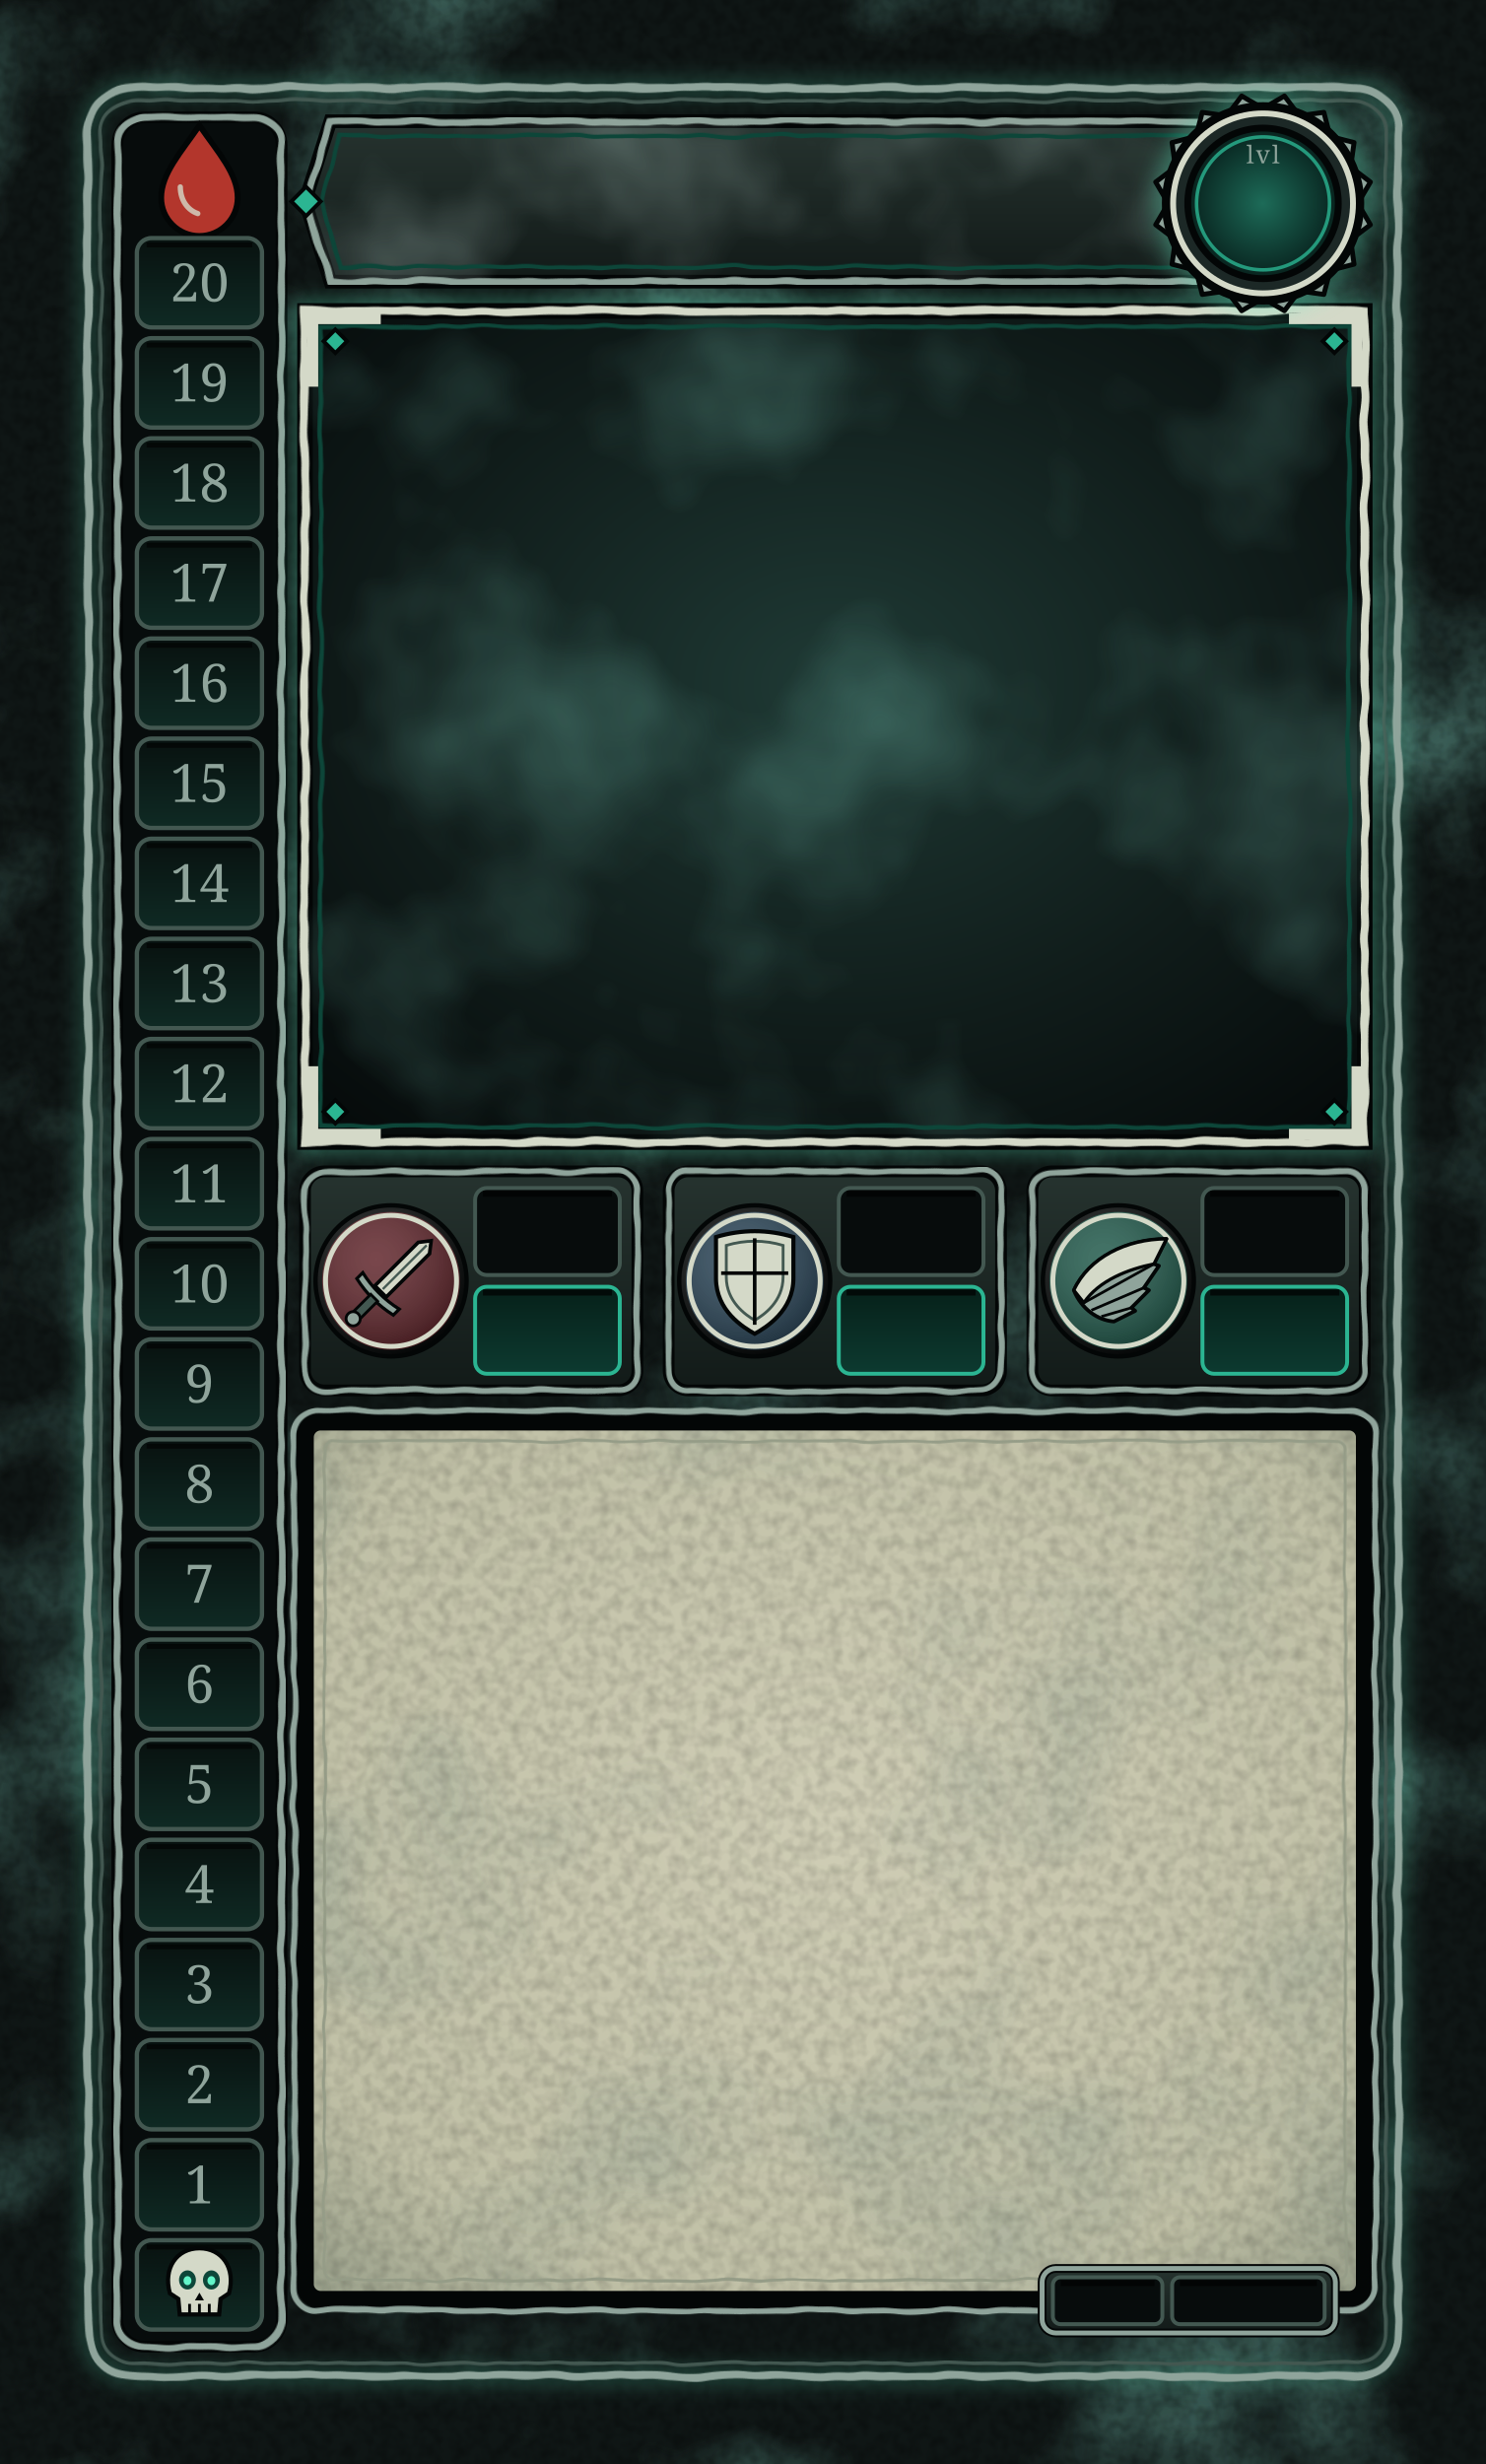
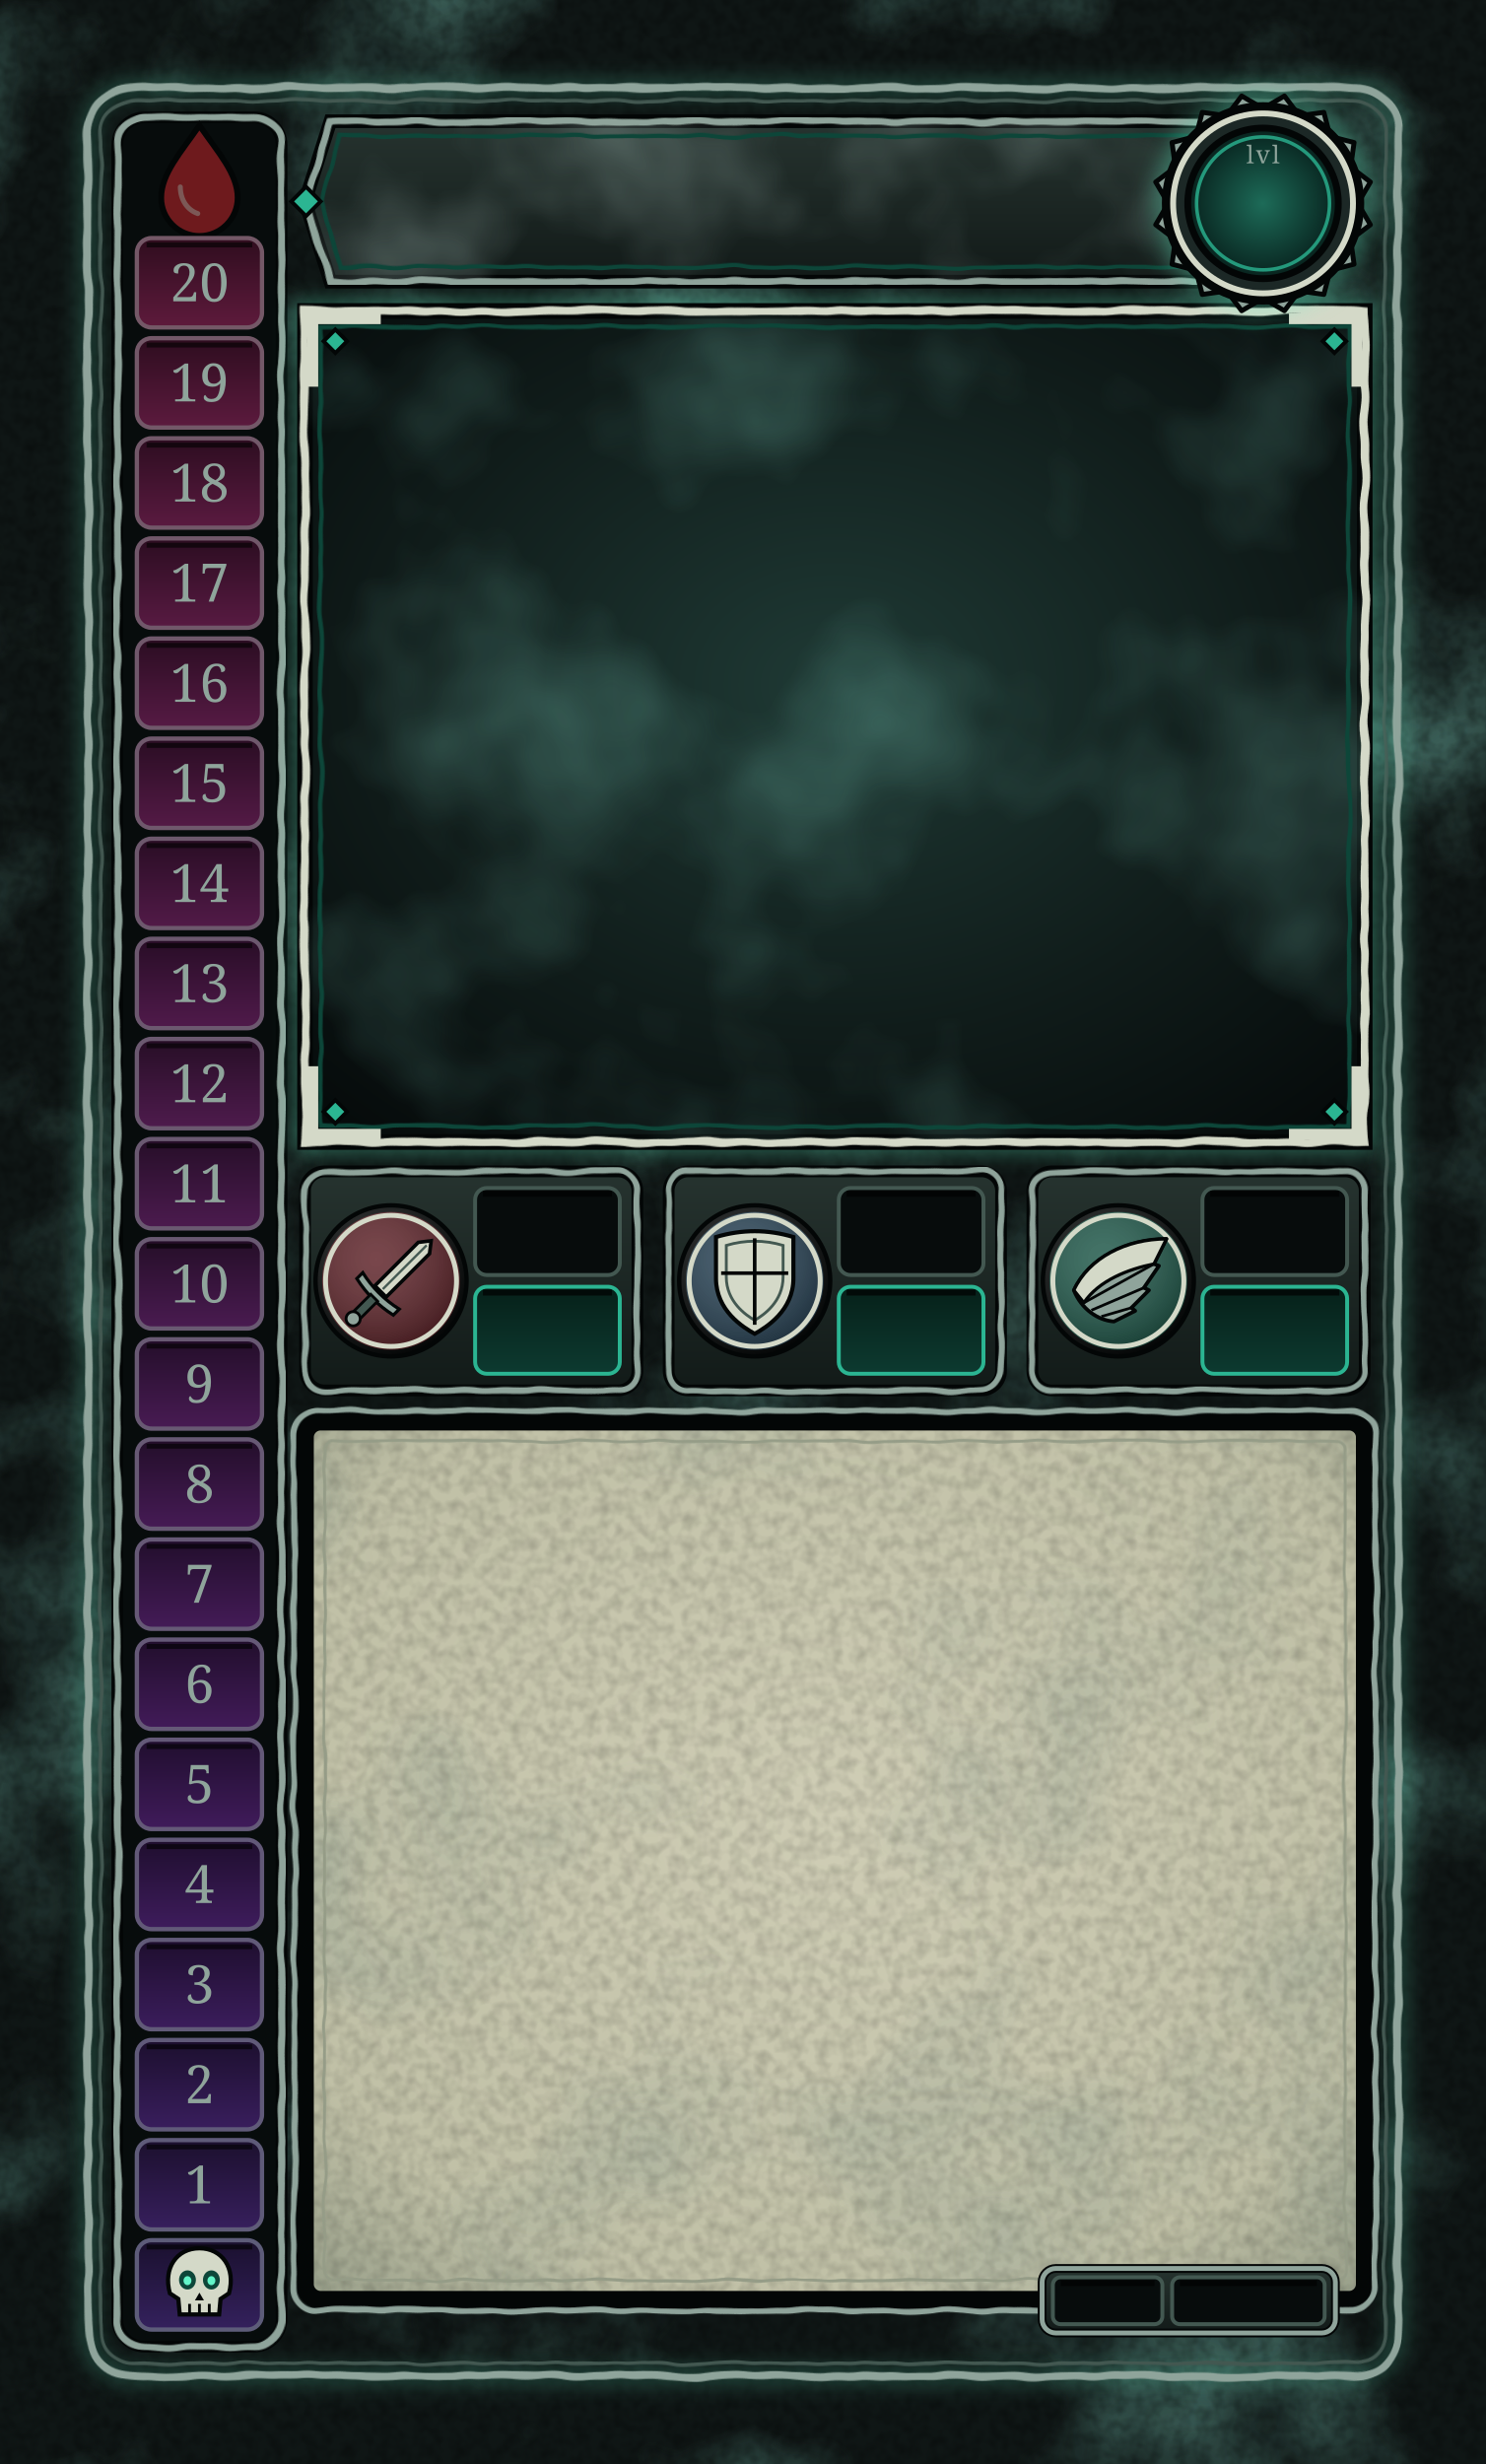
<svg xmlns="http://www.w3.org/2000/svg" width="76mm" height="126mm" viewBox="0 0 76 126">
  <defs>
    <filter id="wobble" x="-2%" y="-2%" width="104%" height="104%">
      <feTurbulence type="fractalNoise" baseFrequency="0.45" numOctaves="2" seed="7" result="n" />
      <feDisplacementMap in="SourceGraphic" in2="n" scale="0.32" xChannelSelector="R" yChannelSelector="G" />
    </filter>
    <filter id="glow" x="-10%" y="-10%" width="120%" height="120%">
      <feGaussianBlur stdDeviation="0.55" />
    </filter>
    <filter id="mist" x="0" y="0" width="100%" height="100%">
      <feTurbulence type="fractalNoise" baseFrequency="0.07" numOctaves="4" seed="11" result="n" />
      <feColorMatrix in="n" type="matrix" values="0 0 0 0 0.25  0 0 0 0 0.75  0 0 0 0 0.62  0 0 0 2.4 -1.2" />
      <feComposite in2="SourceGraphic" operator="in" />
    </filter>
    <filter id="grime" x="0" y="0" width="100%" height="100%">
      <feTurbulence type="fractalNoise" baseFrequency="0.09" numOctaves="4" seed="5" result="n" />
      <feColorMatrix in="n" type="matrix" values="0 0 0 0 0.4  0 0 0 0 0.55  0 0 0 0 0.52  0 0 0 2.2 -1.05" />
      <feComposite in2="SourceGraphic" operator="in" />
    </filter>
    <filter id="grain" x="0" y="0" width="100%" height="100%">
      <feTurbulence type="fractalNoise" baseFrequency="1.6" numOctaves="2" seed="3" result="n" />
      <feColorMatrix in="n" type="matrix" values="0 0 0 0 0  0 0 0 0 0  0 0 0 0 0  0 0 0 -1.6 1.05" />
      <feComposite in2="SourceGraphic" operator="in" />
    </filter>
    <filter id="stain" x="0" y="0" width="100%" height="100%">
      <feTurbulence type="fractalNoise" baseFrequency="0.07" numOctaves="3" seed="21" result="n" />
      <feColorMatrix in="n" type="matrix" values="0 0 0 0 0.22  0 0 0 0 0.3  0 0 0 0 0.25  0 0 0 2.6 -1.35" />
      <feComposite in2="SourceGraphic" operator="in" />
    </filter>
    <radialGradient id="artGrad" cx="50%" cy="45%" r="70%">
      <stop offset="0" stop-color="#1f3a35" />
      <stop offset="0.6" stop-color="#101c1a" />
      <stop offset="1" stop-color="#060b0b" />
    </radialGradient>
    <radialGradient id="parchGrad" cx="50%" cy="45%" r="75%">
      <stop offset="0" stop-color="#cfcdb5" />
      <stop offset="0.75" stop-color="#c0c0a6" />
      <stop offset="1" stop-color="#959c87" />
    </radialGradient>
    <linearGradient id="plateGrad" x1="0" y1="0" x2="0" y2="1">
      <stop offset="0" stop-color="#26332f" />
      <stop offset="1" stop-color="#121a18" />
    </linearGradient>
    <linearGradient id="cellGrad" x1="0" y1="0" x2="0" y2="1">
      <stop offset="0" stop-color="#08110f" />
      <stop offset="1" stop-color="#0f2a24" />
    </linearGradient>
    <linearGradient id="modGrad" x1="0" y1="0" x2="0" y2="1">
      <stop offset="0" stop-color="#062019" />
      <stop offset="1" stop-color="#0d3a30" />
+     </linearGradient>
+     <linearGradient id="hp0" x1="0" y1="0" x2="0" y2="1">
+       <stop offset="0" stop-color="#1a102e" />
+       <stop offset="1" stop-color="#34215d" />
+     </linearGradient>
+     <linearGradient id="hp1" x1="0" y1="0" x2="0" y2="1">
+       <stop offset="0" stop-color="#1c102e" />
+       <stop offset="1" stop-color="#371f5d" />
+     </linearGradient>
+     <linearGradient id="hp2" x1="0" y1="0" x2="0" y2="1">
+       <stop offset="0" stop-color="#1c0f2e" />
+       <stop offset="1" stop-color="#391e5d" />
+     </linearGradient>
+     <linearGradient id="hp3" x1="0" y1="0" x2="0" y2="1">
+       <stop offset="0" stop-color="#1e0e2e" />
+       <stop offset="1" stop-color="#3b1d5c" />
+     </linearGradient>
+     <linearGradient id="hp4" x1="0" y1="0" x2="0" y2="1">
+       <stop offset="0" stop-color="#1f0e2e" />
+       <stop offset="1" stop-color="#3e1c5c" />
+     </linearGradient>
+     <linearGradient id="hp5" x1="0" y1="0" x2="0" y2="1">
+       <stop offset="0" stop-color="#200e2e" />
+       <stop offset="1" stop-color="#401b5b" />
+     </linearGradient>
+     <linearGradient id="hp6" x1="0" y1="0" x2="0" y2="1">
+       <stop offset="0" stop-color="#210e2c" />
+       <stop offset="1" stop-color="#421b59" />
+     </linearGradient>
+     <linearGradient id="hp7" x1="0" y1="0" x2="0" y2="1">
+       <stop offset="0" stop-color="#220e2c" />
+       <stop offset="1" stop-color="#441b57" />
+     </linearGradient>
+     <linearGradient id="hp8" x1="0" y1="0" x2="0" y2="1">
+       <stop offset="0" stop-color="#230e2a" />
+       <stop offset="1" stop-color="#461b55" />
+     </linearGradient>
+     <linearGradient id="hp9" x1="0" y1="0" x2="0" y2="1">
+       <stop offset="0" stop-color="#240e2a" />
+       <stop offset="1" stop-color="#481b53" />
+     </linearGradient>
+     <linearGradient id="hp10" x1="0" y1="0" x2="0" y2="1">
+       <stop offset="0" stop-color="#250e28" />
+       <stop offset="1" stop-color="#4a1b51" />
+     </linearGradient>
+     <linearGradient id="hp11" x1="0" y1="0" x2="0" y2="1">
+       <stop offset="0" stop-color="#260e28" />
+       <stop offset="1" stop-color="#4c1b4f" />
+     </linearGradient>
+     <linearGradient id="hp12" x1="0" y1="0" x2="0" y2="1">
+       <stop offset="0" stop-color="#270e26" />
+       <stop offset="1" stop-color="#4e1b4d" />
+     </linearGradient>
+     <linearGradient id="hp13" x1="0" y1="0" x2="0" y2="1">
+       <stop offset="0" stop-color="#280d26" />
+       <stop offset="1" stop-color="#501a4b" />
+     </linearGradient>
+     <linearGradient id="hp14" x1="0" y1="0" x2="0" y2="1">
+       <stop offset="0" stop-color="#290d24" />
+       <stop offset="1" stop-color="#521a48" />
+     </linearGradient>
+     <linearGradient id="hp15" x1="0" y1="0" x2="0" y2="1">
+       <stop offset="0" stop-color="#2a0d23" />
+       <stop offset="1" stop-color="#541a46" />
+     </linearGradient>
+     <linearGradient id="hp16" x1="0" y1="0" x2="0" y2="1">
+       <stop offset="0" stop-color="#2b0d22" />
+       <stop offset="1" stop-color="#561a44" />
+     </linearGradient>
+     <linearGradient id="hp17" x1="0" y1="0" x2="0" y2="1">
+       <stop offset="0" stop-color="#2c0d21" />
+       <stop offset="1" stop-color="#581a42" />
+     </linearGradient>
+     <linearGradient id="hp18" x1="0" y1="0" x2="0" y2="1">
+       <stop offset="0" stop-color="#2d0d20" />
+       <stop offset="1" stop-color="#5a1a40" />
+     </linearGradient>
+     <linearGradient id="hp19" x1="0" y1="0" x2="0" y2="1">
+       <stop offset="0" stop-color="#2e0d1f" />
+       <stop offset="1" stop-color="#5c1a3e" />
+     </linearGradient>
+     <linearGradient id="hp20" x1="0" y1="0" x2="0" y2="1">
+       <stop offset="0" stop-color="#2f0d1e" />
+       <stop offset="1" stop-color="#5e1a3c" />
    </linearGradient>
    <radialGradient id="lvlGrad" cx="50%" cy="50%" r="60%">
      <stop offset="0" stop-color="#1d6b58" />
      <stop offset="0.7" stop-color="#0b2e27" />
      <stop offset="1" stop-color="#051310" />
    </radialGradient>
    <radialGradient id="medGrad" cx="40%" cy="35%" r="70%">
      <stop offset="0" stop-color="#ffffff" stop-opacity="0.18" />
      <stop offset="1" stop-color="#000000" stop-opacity="0.35" />
    </radialGradient>
  </defs>
  <g id="background">
    <rect x="0" y="0" width="76" height="126" fill="#050909" />
    <rect x="0" y="0" width="76" height="126" fill="#0f1615" />
    <rect x="0" y="0" width="76" height="126" fill="#000" filter="url(#mist)" opacity="0.45" />
    <rect x="0" y="0" width="76" height="126" fill="#000" filter="url(#grain)" opacity="0.35" />
  </g>
  <g id="card" transform="translate(3,3)">
    <g id="outer-border">
      <rect x="1.5" y="1.5" width="67" height="117" rx="2.2" fill="none" stroke="#62f5c8" stroke-width="0.6" opacity="0.35" filter="url(#glow)" />
      <g filter="url(#wobble)">
        <rect x="1.5" y="1.5" width="67" height="117" rx="2.2" fill="none" stroke="#8fa49b" stroke-width="0.4" />
        <rect x="2.15" y="2.15" width="65.7" height="115.7" rx="1.7" fill="none" stroke="#435851" stroke-width="0.18" />
      </g>
    </g>
    <g id="health-bar">
      <rect x="3" y="3" width="8.4" height="114" rx="1.4" fill="#070c0c" stroke="#030606" stroke-width="0.6" />
      <g filter="url(#wobble)">
        <rect x="3" y="3" width="8.4" height="114" rx="1.4" fill="none" stroke="#8fa49b" stroke-width="0.35" />
      </g>
      <g transform="translate(7.2,6.05) scale(0.85)">
-         <path d="M0,-3.1 C1.1,-1.5 2.3,-0.2 2.3,1.25 A2.3,2.3 0 0 1 -2.3,1.25 C-2.3,-0.2 -1.1,-1.5 0,-3.1 Z" fill="#b3362c" stroke="#030606" stroke-width="0.35" />
-         <path d="M-1.15,0.6 C-1.15,1.4 -0.7,2.0 -0.1,2.2" fill="none" stroke="#d4d9c8" stroke-width="0.32" stroke-linecap="round" opacity="0.8" />
-       </g>
-       <rect x="4" y="9.175" width="6.4" height="4.569" rx="0.75" fill="url(#cellGrad)" stroke="#435851" stroke-width="0.22" />
+         <path d="M0,-3.1 C1.1,-1.5 2.3,-0.2 2.3,1.25 A2.3,2.3 0 0 1 -2.3,1.25 C-2.3,-0.2 -1.1,-1.5 0,-3.1 Z" fill="#6e1a1d" stroke="#030606" stroke-width="0.35" />
+         <path d="M-1.15,0.6 C-1.15,1.4 -0.7,2.0 -0.1,2.2" fill="none" stroke="#8fa49b" stroke-width="0.3" stroke-linecap="round" opacity="0.45" />
+       </g>
+       <rect x="4" y="9.175" width="6.4" height="4.569" rx="0.75" fill="url(#hp20)" stroke="#745867" stroke-width="0.22" />
      <path d="M4.5,9.525 L9.9,9.525" stroke="#000" stroke-width="0.25" opacity="0.6" />
      <text x="7.2" y="12.41" font-family="'Linux Libertine O', 'EB Garamond', serif" font-size="2.7" text-anchor="middle" fill="#8fa49b">20</text>
-       <rect x="4" y="14.294" width="6.4" height="4.569" rx="0.75" fill="url(#cellGrad)" stroke="#435851" stroke-width="0.22" />
+       <rect x="4" y="14.294" width="6.4" height="4.569" rx="0.75" fill="url(#hp19)" stroke="#735868" stroke-width="0.22" />
      <path d="M4.5,14.644 L9.9,14.644" stroke="#000" stroke-width="0.25" opacity="0.6" />
      <text x="7.2" y="17.529" font-family="'Linux Libertine O', 'EB Garamond', serif" font-size="2.7" text-anchor="middle" fill="#8fa49b">19</text>
-       <rect x="4" y="19.413" width="6.4" height="4.569" rx="0.75" fill="url(#cellGrad)" stroke="#435851" stroke-width="0.22" />
+       <rect x="4" y="19.413" width="6.4" height="4.569" rx="0.75" fill="url(#hp18)" stroke="#725869" stroke-width="0.22" />
      <path d="M4.5,19.763 L9.9,19.763" stroke="#000" stroke-width="0.25" opacity="0.6" />
      <text x="7.2" y="22.648" font-family="'Linux Libertine O', 'EB Garamond', serif" font-size="2.7" text-anchor="middle" fill="#8fa49b">18</text>
-       <rect x="4" y="24.532" width="6.4" height="4.569" rx="0.75" fill="url(#cellGrad)" stroke="#435851" stroke-width="0.22" />
+       <rect x="4" y="24.532" width="6.4" height="4.569" rx="0.75" fill="url(#hp17)" stroke="#71586a" stroke-width="0.22" />
      <path d="M4.5,24.882 L9.9,24.882" stroke="#000" stroke-width="0.25" opacity="0.6" />
      <text x="7.2" y="27.767" font-family="'Linux Libertine O', 'EB Garamond', serif" font-size="2.7" text-anchor="middle" fill="#8fa49b">17</text>
-       <rect x="4" y="29.651" width="6.4" height="4.569" rx="0.75" fill="url(#cellGrad)" stroke="#435851" stroke-width="0.22" />
+       <rect x="4" y="29.651" width="6.4" height="4.569" rx="0.75" fill="url(#hp16)" stroke="#70586b" stroke-width="0.22" />
      <path d="M4.5,30.001 L9.9,30.001" stroke="#000" stroke-width="0.25" opacity="0.6" />
      <text x="7.2" y="32.886" font-family="'Linux Libertine O', 'EB Garamond', serif" font-size="2.7" text-anchor="middle" fill="#8fa49b">16</text>
-       <rect x="4" y="34.77" width="6.4" height="4.569" rx="0.75" fill="url(#cellGrad)" stroke="#435851" stroke-width="0.22" />
+       <rect x="4" y="34.77" width="6.4" height="4.569" rx="0.75" fill="url(#hp15)" stroke="#6f586c" stroke-width="0.22" />
      <path d="M4.5,35.12 L9.9,35.12" stroke="#000" stroke-width="0.25" opacity="0.6" />
      <text x="7.2" y="38.005" font-family="'Linux Libertine O', 'EB Garamond', serif" font-size="2.7" text-anchor="middle" fill="#8fa49b">15</text>
-       <rect x="4" y="39.889" width="6.4" height="4.569" rx="0.75" fill="url(#cellGrad)" stroke="#435851" stroke-width="0.22" />
+       <rect x="4" y="39.889" width="6.4" height="4.569" rx="0.75" fill="url(#hp14)" stroke="#6d586d" stroke-width="0.22" />
      <path d="M4.5,40.239 L9.9,40.239" stroke="#000" stroke-width="0.25" opacity="0.6" />
      <text x="7.2" y="43.124" font-family="'Linux Libertine O', 'EB Garamond', serif" font-size="2.7" text-anchor="middle" fill="#8fa49b">14</text>
-       <rect x="4" y="45.008" width="6.4" height="4.569" rx="0.75" fill="url(#cellGrad)" stroke="#435851" stroke-width="0.22" />
+       <rect x="4" y="45.008" width="6.4" height="4.569" rx="0.75" fill="url(#hp13)" stroke="#6c586f" stroke-width="0.22" />
      <path d="M4.5,45.358 L9.9,45.358" stroke="#000" stroke-width="0.25" opacity="0.6" />
      <text x="7.2" y="48.243" font-family="'Linux Libertine O', 'EB Garamond', serif" font-size="2.7" text-anchor="middle" fill="#8fa49b">13</text>
-       <rect x="4" y="50.127" width="6.4" height="4.569" rx="0.75" fill="url(#cellGrad)" stroke="#435851" stroke-width="0.22" />
+       <rect x="4" y="50.127" width="6.4" height="4.569" rx="0.75" fill="url(#hp12)" stroke="#6b5970" stroke-width="0.22" />
      <path d="M4.5,50.477 L9.9,50.477" stroke="#000" stroke-width="0.25" opacity="0.6" />
      <text x="7.2" y="53.362" font-family="'Linux Libertine O', 'EB Garamond', serif" font-size="2.7" text-anchor="middle" fill="#8fa49b">12</text>
-       <rect x="4" y="55.246" width="6.4" height="4.569" rx="0.75" fill="url(#cellGrad)" stroke="#435851" stroke-width="0.22" />
+       <rect x="4" y="55.246" width="6.4" height="4.569" rx="0.75" fill="url(#hp11)" stroke="#6a5971" stroke-width="0.22" />
      <path d="M4.5,55.596 L9.9,55.596" stroke="#000" stroke-width="0.25" opacity="0.6" />
      <text x="7.2" y="58.481" font-family="'Linux Libertine O', 'EB Garamond', serif" font-size="2.7" text-anchor="middle" fill="#8fa49b">11</text>
-       <rect x="4" y="60.365" width="6.4" height="4.569" rx="0.75" fill="url(#cellGrad)" stroke="#435851" stroke-width="0.22" />
+       <rect x="4" y="60.365" width="6.4" height="4.569" rx="0.75" fill="url(#hp10)" stroke="#695972" stroke-width="0.22" />
      <path d="M4.5,60.715 L9.9,60.715" stroke="#000" stroke-width="0.25" opacity="0.6" />
      <text x="7.2" y="63.6" font-family="'Linux Libertine O', 'EB Garamond', serif" font-size="2.7" text-anchor="middle" fill="#8fa49b">10</text>
-       <rect x="4" y="65.485" width="6.4" height="4.569" rx="0.75" fill="url(#cellGrad)" stroke="#435851" stroke-width="0.22" />
+       <rect x="4" y="65.485" width="6.4" height="4.569" rx="0.75" fill="url(#hp9)" stroke="#685973" stroke-width="0.22" />
      <path d="M4.5,65.835 L9.9,65.835" stroke="#000" stroke-width="0.25" opacity="0.6" />
      <text x="7.2" y="68.719" font-family="'Linux Libertine O', 'EB Garamond', serif" font-size="2.7" text-anchor="middle" fill="#8fa49b">9</text>
-       <rect x="4" y="70.604" width="6.4" height="4.569" rx="0.75" fill="url(#cellGrad)" stroke="#435851" stroke-width="0.22" />
+       <rect x="4" y="70.604" width="6.4" height="4.569" rx="0.75" fill="url(#hp8)" stroke="#675974" stroke-width="0.22" />
      <path d="M4.5,70.954 L9.9,70.954" stroke="#000" stroke-width="0.25" opacity="0.6" />
      <text x="7.2" y="73.838" font-family="'Linux Libertine O', 'EB Garamond', serif" font-size="2.7" text-anchor="middle" fill="#8fa49b">8</text>
-       <rect x="4" y="75.723" width="6.4" height="4.569" rx="0.75" fill="url(#cellGrad)" stroke="#435851" stroke-width="0.22" />
+       <rect x="4" y="75.723" width="6.4" height="4.569" rx="0.75" fill="url(#hp7)" stroke="#665976" stroke-width="0.22" />
      <path d="M4.5,76.073 L9.9,76.073" stroke="#000" stroke-width="0.25" opacity="0.6" />
      <text x="7.2" y="78.957" font-family="'Linux Libertine O', 'EB Garamond', serif" font-size="2.7" text-anchor="middle" fill="#8fa49b">7</text>
-       <rect x="4" y="80.842" width="6.4" height="4.569" rx="0.75" fill="url(#cellGrad)" stroke="#435851" stroke-width="0.22" />
+       <rect x="4" y="80.842" width="6.4" height="4.569" rx="0.75" fill="url(#hp6)" stroke="#655977" stroke-width="0.22" />
      <path d="M4.5,81.192 L9.9,81.192" stroke="#000" stroke-width="0.25" opacity="0.6" />
      <text x="7.2" y="84.076" font-family="'Linux Libertine O', 'EB Garamond', serif" font-size="2.7" text-anchor="middle" fill="#8fa49b">6</text>
-       <rect x="4" y="85.961" width="6.4" height="4.569" rx="0.75" fill="url(#cellGrad)" stroke="#435851" stroke-width="0.22" />
+       <rect x="4" y="85.961" width="6.4" height="4.569" rx="0.75" fill="url(#hp5)" stroke="#645978" stroke-width="0.22" />
      <path d="M4.5,86.311 L9.9,86.311" stroke="#000" stroke-width="0.25" opacity="0.6" />
      <text x="7.2" y="89.195" font-family="'Linux Libertine O', 'EB Garamond', serif" font-size="2.7" text-anchor="middle" fill="#8fa49b">5</text>
-       <rect x="4" y="91.08" width="6.4" height="4.569" rx="0.75" fill="url(#cellGrad)" stroke="#435851" stroke-width="0.22" />
+       <rect x="4" y="91.08" width="6.4" height="4.569" rx="0.75" fill="url(#hp4)" stroke="#625978" stroke-width="0.22" />
      <path d="M4.5,91.43 L9.9,91.43" stroke="#000" stroke-width="0.25" opacity="0.6" />
      <text x="7.2" y="94.314" font-family="'Linux Libertine O', 'EB Garamond', serif" font-size="2.7" text-anchor="middle" fill="#8fa49b">4</text>
-       <rect x="4" y="96.199" width="6.4" height="4.569" rx="0.75" fill="url(#cellGrad)" stroke="#435851" stroke-width="0.22" />
+       <rect x="4" y="96.199" width="6.4" height="4.569" rx="0.75" fill="url(#hp3)" stroke="#615a78" stroke-width="0.22" />
      <path d="M4.5,96.549 L9.9,96.549" stroke="#000" stroke-width="0.25" opacity="0.6" />
      <text x="7.2" y="99.433" font-family="'Linux Libertine O', 'EB Garamond', serif" font-size="2.7" text-anchor="middle" fill="#8fa49b">3</text>
-       <rect x="4" y="101.318" width="6.4" height="4.569" rx="0.75" fill="url(#cellGrad)" stroke="#435851" stroke-width="0.22" />
+       <rect x="4" y="101.318" width="6.4" height="4.569" rx="0.75" fill="url(#hp2)" stroke="#605a79" stroke-width="0.22" />
      <path d="M4.5,101.668 L9.9,101.668" stroke="#000" stroke-width="0.25" opacity="0.6" />
      <text x="7.2" y="104.552" font-family="'Linux Libertine O', 'EB Garamond', serif" font-size="2.7" text-anchor="middle" fill="#8fa49b">2</text>
-       <rect x="4" y="106.437" width="6.4" height="4.569" rx="0.75" fill="url(#cellGrad)" stroke="#435851" stroke-width="0.22" />
+       <rect x="4" y="106.437" width="6.4" height="4.569" rx="0.75" fill="url(#hp1)" stroke="#5f5b79" stroke-width="0.22" />
      <path d="M4.5,106.787 L9.9,106.787" stroke="#000" stroke-width="0.25" opacity="0.6" />
      <text x="7.2" y="109.671" font-family="'Linux Libertine O', 'EB Garamond', serif" font-size="2.7" text-anchor="middle" fill="#8fa49b">1</text>
-       <rect x="4" y="111.556" width="6.4" height="4.569" rx="0.75" fill="url(#cellGrad)" stroke="#435851" stroke-width="0.22" />
+       <rect x="4" y="111.556" width="6.4" height="4.569" rx="0.75" fill="url(#hp0)" stroke="#5d5c79" stroke-width="0.22" />
      <path d="M4.5,111.906 L9.9,111.906" stroke="#000" stroke-width="0.25" opacity="0.6" />
      <g transform="translate(7.2,113.84) scale(0.72)">
        <path d="M-2.1,0.6 C-2.6,-1.2 -1.6,-2.6 0,-2.6 C1.6,-2.6 2.6,-1.2 2.1,0.6 L1.5,1.0 L1.4,2.1 L-1.4,2.1 L-1.5,1.0 Z" fill="#d4d9c8" stroke="#030606" stroke-width="0.3" />
        <ellipse cx="-0.85" cy="-0.35" rx="0.6" ry="0.68" fill="#0d4639" />
        <ellipse cx="0.85" cy="-0.35" rx="0.6" ry="0.68" fill="#0d4639" />
        <ellipse cx="-0.85" cy="-0.3" rx="0.28" ry="0.32" fill="#62f5c8" />
        <ellipse cx="0.85" cy="-0.3" rx="0.28" ry="0.32" fill="#62f5c8" />
        <path d="M0,0.55 L-0.32,1.1 L0.32,1.1 Z" fill="#030606" />
        <path d="M-0.7,1.35 L-0.7,2.1 M0,1.35 L0,2.1 M0.7,1.35 L0.7,2.1" stroke="#030606" stroke-width="0.2" />
      </g>
    </g>
    <g id="art-window">
      <rect x="12.6" y="12.9" width="54.2" height="42.5" fill="none" stroke="#62f5c8" stroke-width="0.9" opacity="0.45" filter="url(#glow)" />
      <rect x="12.6" y="12.9" width="54.2" height="42.5" fill="url(#artGrad)" stroke="#030606" stroke-width="0.8" />
      <rect x="12.6" y="12.9" width="54.2" height="42.5" fill="#000" filter="url(#mist)" opacity="0.3" />
      <g filter="url(#wobble)">
        <rect x="12.6" y="12.9" width="54.2" height="42.5" fill="none" stroke="#d4d9c8" stroke-width="0.4" />
        <rect x="13.4" y="13.7" width="52.6" height="40.9" fill="none" stroke="#0d4639" stroke-width="0.22" />
      </g>
      <path d="M13,16.5 L13,13.3 L16.2,13.3" fill="none" stroke="#d4d9c8" stroke-width="0.55" stroke-linecap="square" />
      <path d="M14.15,13.85 L14.75,14.45 L14.15,15.05 L13.55,14.45 Z" fill="#2bb592" stroke="#030606" stroke-width="0.2" />
      <path d="M66.4,16.5 L66.4,13.3 L63.2,13.3" fill="none" stroke="#d4d9c8" stroke-width="0.55" stroke-linecap="square" />
      <path d="M65.25,13.85 L65.85,14.45 L65.25,15.05 L64.65,14.45 Z" fill="#2bb592" stroke="#030606" stroke-width="0.2" />
      <path d="M13,51.8 L13,55 L16.2,55" fill="none" stroke="#d4d9c8" stroke-width="0.55" stroke-linecap="square" />
      <path d="M14.15,53.25 L14.75,53.85 L14.15,54.45 L13.55,53.85 Z" fill="#2bb592" stroke="#030606" stroke-width="0.2" />
      <path d="M66.4,51.8 L66.4,55 L63.2,55" fill="none" stroke="#d4d9c8" stroke-width="0.55" stroke-linecap="square" />
      <path d="M65.25,53.25 L65.85,53.85 L65.25,54.45 L64.65,53.85 Z" fill="#2bb592" stroke="#030606" stroke-width="0.2" />
    </g>
    <g id="name-banner">
      <path d="M13.9,3.2 L58.5,3.2 L58.5,11.4 L13.9,11.4 L12.6,7.3 Z" fill="url(#plateGrad)" stroke="#030606" stroke-width="0.7" />
      <path d="M13.9,3.2 L58.5,3.2 L58.5,11.4 L13.9,11.4 L12.6,7.3 Z" fill="#000" filter="url(#grime)" opacity="0.4" />
      <g filter="url(#wobble)">
        <path d="M13.9,3.2 L58.5,3.2 L58.5,11.4 L13.9,11.4 L12.6,7.3 Z" fill="none" stroke="#8fa49b" stroke-width="0.35" />
        <path d="M14.35,3.95 L58.5,3.95 L58.5,10.65 L14.35,10.65 L13.425,7.3 Z" fill="none" stroke="#0d4639" stroke-width="0.22" />
      </g>
      <path d="M12.65,6.55 L13.4,7.3 L12.65,8.05 L11.9,7.3 Z" fill="#2bb592" stroke="#030606" stroke-width="0.2" />
    </g>
    <g id="level-badge">
      <circle cx="61.6" cy="7.4" r="5.6" fill="#62f5c8" opacity="0.35" filter="url(#glow)" />
      <path d="M66.45,7.4 L67.092,8.493 L66.081,9.256 Z M66.081,9.256 L66.256,10.511 L65.029,10.829 Z M65.029,10.829 L64.711,12.056 L63.456,11.881 Z M63.456,11.881 L62.693,12.892 L61.6,12.25 Z M61.6,12.25 L60.507,12.892 L59.744,11.881 Z M59.744,11.881 L58.489,12.056 L58.171,10.829 Z M58.171,10.829 L56.944,10.511 L57.119,9.256 Z M57.119,9.256 L56.108,8.493 L56.75,7.4 Z M56.75,7.4 L56.108,6.307 L57.119,5.544 Z M57.119,5.544 L56.944,4.289 L58.171,3.971 Z M58.171,3.971 L58.489,2.744 L59.744,2.919 Z M59.744,2.919 L60.507,1.908 L61.6,2.55 Z M61.6,2.55 L62.693,1.908 L63.456,2.919 Z M63.456,2.919 L64.711,2.744 L65.029,3.971 Z M65.029,3.971 L66.256,4.289 L66.081,5.544 Z M66.081,5.544 L67.092,6.307 L66.45,7.4 Z" fill="#8fa49b" stroke="#030606" stroke-width="0.25" stroke-linejoin="round" />
      <circle cx="61.6" cy="7.4" r="4.95" fill="#1c2826" stroke="#030606" stroke-width="0.45" />
      <circle cx="61.6" cy="7.4" r="4.6" fill="none" stroke="#d4d9c8" stroke-width="0.3" />
      <circle cx="61.6" cy="7.4" r="3.85" fill="url(#lvlGrad)" stroke="#030606" stroke-width="0.35" />
      <circle cx="61.6" cy="7.4" r="3.4" fill="none" stroke="#2bb592" stroke-width="0.18" opacity="0.8" />
      <text x="61.6" y="5.35" font-family="'EB Garamond SC', 'EB Garamond', serif" font-size="1.25" letter-spacing="0.1" text-anchor="middle" fill="#8fa49b">lvl</text>
    </g>
    <g id="stats">
      <rect x="12.6" y="56.9" width="17" height="11.2" rx="1.0" fill="url(#plateGrad)" stroke="#030606" stroke-width="0.6" />
      <g filter="url(#wobble)">
        <rect x="12.6" y="56.9" width="17" height="11.2" rx="1.0" fill="none" stroke="#8fa49b" stroke-width="0.3" />
      </g>
      <circle cx="17" cy="62.5" r="3.75" fill="#5b1e24" stroke="#030606" stroke-width="0.45" />
      <circle cx="17" cy="62.5" r="3.75" fill="url(#medGrad)" />
      <circle cx="17" cy="62.5" r="3.35" fill="none" stroke="#d4d9c8" stroke-width="0.25" />
      <g transform="translate(17,62.5) rotate(45) scale(0.66)">
        <path d="M0,-4.4 L0.62,-3.6 L0.62,1.15 L-0.62,1.15 L-0.62,-3.6 Z" fill="#d4d9c8" stroke="#030606" stroke-width="0.28" />
        <path d="M0,-3.9 L0,0.9" stroke="#435851" stroke-width="0.18" />
        <path d="M-2.0,1.1 Q0,1.55 2.0,1.1 L2.0,1.75 Q0,2.2 -2.0,1.75 Z" fill="#8fa49b" stroke="#030606" stroke-width="0.25" />
        <rect x="-0.38" y="1.85" width="0.76" height="1.9" fill="#435851" stroke="#030606" stroke-width="0.22" />
        <circle cx="0" cy="4.15" r="0.55" fill="#8fa49b" stroke="#030606" stroke-width="0.22" />
      </g>
      <rect x="21.3" y="57.75" width="7.4" height="4.45" rx="0.6" fill="#070c0c" stroke="#435851" stroke-width="0.2" />
      <path d="M21.7,58.05 L28.3,58.05" stroke="#000" stroke-width="0.3" opacity="0.7" />
      <rect x="21.3" y="62.8" width="7.4" height="4.45" rx="0.6" fill="url(#modGrad)" stroke="#2bb592" stroke-width="0.2" />
      <path d="M21.7,63.1 L28.3,63.1" stroke="#000" stroke-width="0.3" opacity="0.7" />
      <rect x="31.2" y="56.9" width="17" height="11.2" rx="1.0" fill="url(#plateGrad)" stroke="#030606" stroke-width="0.6" />
      <g filter="url(#wobble)">
        <rect x="31.2" y="56.9" width="17" height="11.2" rx="1.0" fill="none" stroke="#8fa49b" stroke-width="0.3" />
      </g>
      <circle cx="35.6" cy="62.5" r="3.75" fill="#233f52" stroke="#030606" stroke-width="0.45" />
      <circle cx="35.6" cy="62.5" r="3.75" fill="url(#medGrad)" />
      <circle cx="35.6" cy="62.5" r="3.35" fill="none" stroke="#d4d9c8" stroke-width="0.25" />
      <g transform="translate(35.6,62.5) scale(0.66)">
        <path d="M-3,-3.4 Q0,-4.3 3,-3.4 L3,-0.2 C3,2.3 0.9,3.6 0,4.1 C-0.9,3.6 -3,2.3 -3,-0.2 Z" fill="#d4d9c8" stroke="#030606" stroke-width="0.32" />
        <path d="M-2.2,-2.75 Q0,-3.4 2.2,-2.75 L2.2,-0.3 C2.2,1.6 0.7,2.65 0,3.05 C-0.7,2.65 -2.2,1.6 -2.2,-0.3 Z" fill="none" stroke="#435851" stroke-width="0.22" />
        <path d="M0,-3.3 L0,3.4 M-2.6,-0.6 L2.6,-0.6" stroke="#030606" stroke-width="0.28" />
      </g>
      <rect x="39.9" y="57.75" width="7.4" height="4.45" rx="0.6" fill="#070c0c" stroke="#435851" stroke-width="0.2" />
      <path d="M40.3,58.05 L46.9,58.05" stroke="#000" stroke-width="0.3" opacity="0.7" />
      <rect x="39.9" y="62.8" width="7.4" height="4.45" rx="0.6" fill="url(#modGrad)" stroke="#2bb592" stroke-width="0.2" />
      <path d="M40.3,63.1 L46.9,63.1" stroke="#000" stroke-width="0.3" opacity="0.7" />
      <rect x="49.8" y="56.9" width="17" height="11.2" rx="1.0" fill="url(#plateGrad)" stroke="#030606" stroke-width="0.6" />
      <g filter="url(#wobble)">
        <rect x="49.8" y="56.9" width="17" height="11.2" rx="1.0" fill="none" stroke="#8fa49b" stroke-width="0.3" />
      </g>
      <circle cx="54.2" cy="62.5" r="3.75" fill="#1a5546" stroke="#030606" stroke-width="0.45" />
      <circle cx="54.2" cy="62.5" r="3.75" fill="url(#medGrad)" />
      <circle cx="54.2" cy="62.5" r="3.35" fill="none" stroke="#d4d9c8" stroke-width="0.25" />
      <g transform="translate(54.1,62.85) scale(0.64)">
        <path d="M-3.4,0.2 C-2.2,-2.4 0.8,-3.9 4.0,-3.9 L3.0,-1.9 L3.4,-1.75 L2.2,0.0 L2.6,0.2 L1.2,1.6 L1.5,1.85 L-0.2,2.7 C-1.5,2.6 -2.8,1.7 -3.4,0.2 Z" fill="#8fa49b" stroke="#030606" stroke-width="0.3" stroke-linejoin="round" />
        <path d="M-3.4,0.2 C-2.2,-2.4 0.8,-3.9 4.0,-3.9 L3.0,-1.9 C1.0,-1.5 -1.4,-0.6 -2.6,1.2 Z" fill="#d4d9c8" stroke="#030606" stroke-width="0.26" stroke-linejoin="round" />
        <path d="M-2.6,1.2 L3.0,-1.9 M-2.0,1.8 L2.2,0.0 M-1.2,2.3 L1.2,1.6" stroke="#030606" stroke-width="0.22" fill="none" />
      </g>
      <rect x="58.5" y="57.75" width="7.4" height="4.45" rx="0.6" fill="#070c0c" stroke="#435851" stroke-width="0.2" />
      <path d="M58.9,58.05 L65.5,58.05" stroke="#000" stroke-width="0.3" opacity="0.7" />
      <rect x="58.5" y="62.8" width="7.4" height="4.45" rx="0.6" fill="url(#modGrad)" stroke="#2bb592" stroke-width="0.2" />
      <path d="M58.9,63.1 L65.5,63.1" stroke="#000" stroke-width="0.3" opacity="0.7" />
    </g>
    <g id="text-box">
      <rect x="12.6" y="69.7" width="54.2" height="44.9" rx="0.8" fill="url(#parchGrad)" />
      <rect x="12.6" y="69.7" width="54.2" height="44.9" rx="0.8" fill="#000" filter="url(#stain)" opacity="0.45" />
      <rect x="12.6" y="69.7" width="54.2" height="44.9" rx="0.8" fill="#000" filter="url(#grain)" opacity="0.18" />
      <rect x="12.6" y="69.7" width="54.2" height="44.9" rx="0.8" fill="none" stroke="#030606" stroke-width="0.9" />
      <g filter="url(#wobble)">
        <rect x="12.05" y="69.15" width="55.3" height="46" rx="1.2" fill="none" stroke="#8fa49b" stroke-width="0.3" />
        <rect x="13.6" y="70.7" width="52.2" height="42.9" rx="0.4" fill="none" stroke="#959c87" stroke-width="0.15" />
      </g>
      <rect x="50.3" y="113" width="15" height="3.3" rx="0.7" fill="url(#plateGrad)" stroke="#030606" stroke-width="0.45" />
      <rect x="50.3" y="113" width="15" height="3.3" rx="0.7" fill="none" stroke="#8fa49b" stroke-width="0.25" />
      <rect x="50.85" y="113.45" width="5.6" height="2.4" rx="0.4" fill="#070c0c" stroke="#435851" stroke-width="0.2" />
      <path d="M51.25,113.75 L56.05,113.75" stroke="#000" stroke-width="0.3" opacity="0.7" />
      <rect x="56.95" y="113.45" width="7.8" height="2.4" rx="0.4" fill="#070c0c" stroke="#435851" stroke-width="0.2" />
      <path d="M57.35,113.75 L64.35,113.75" stroke="#000" stroke-width="0.3" opacity="0.7" />
    </g>
  </g>
</svg>
